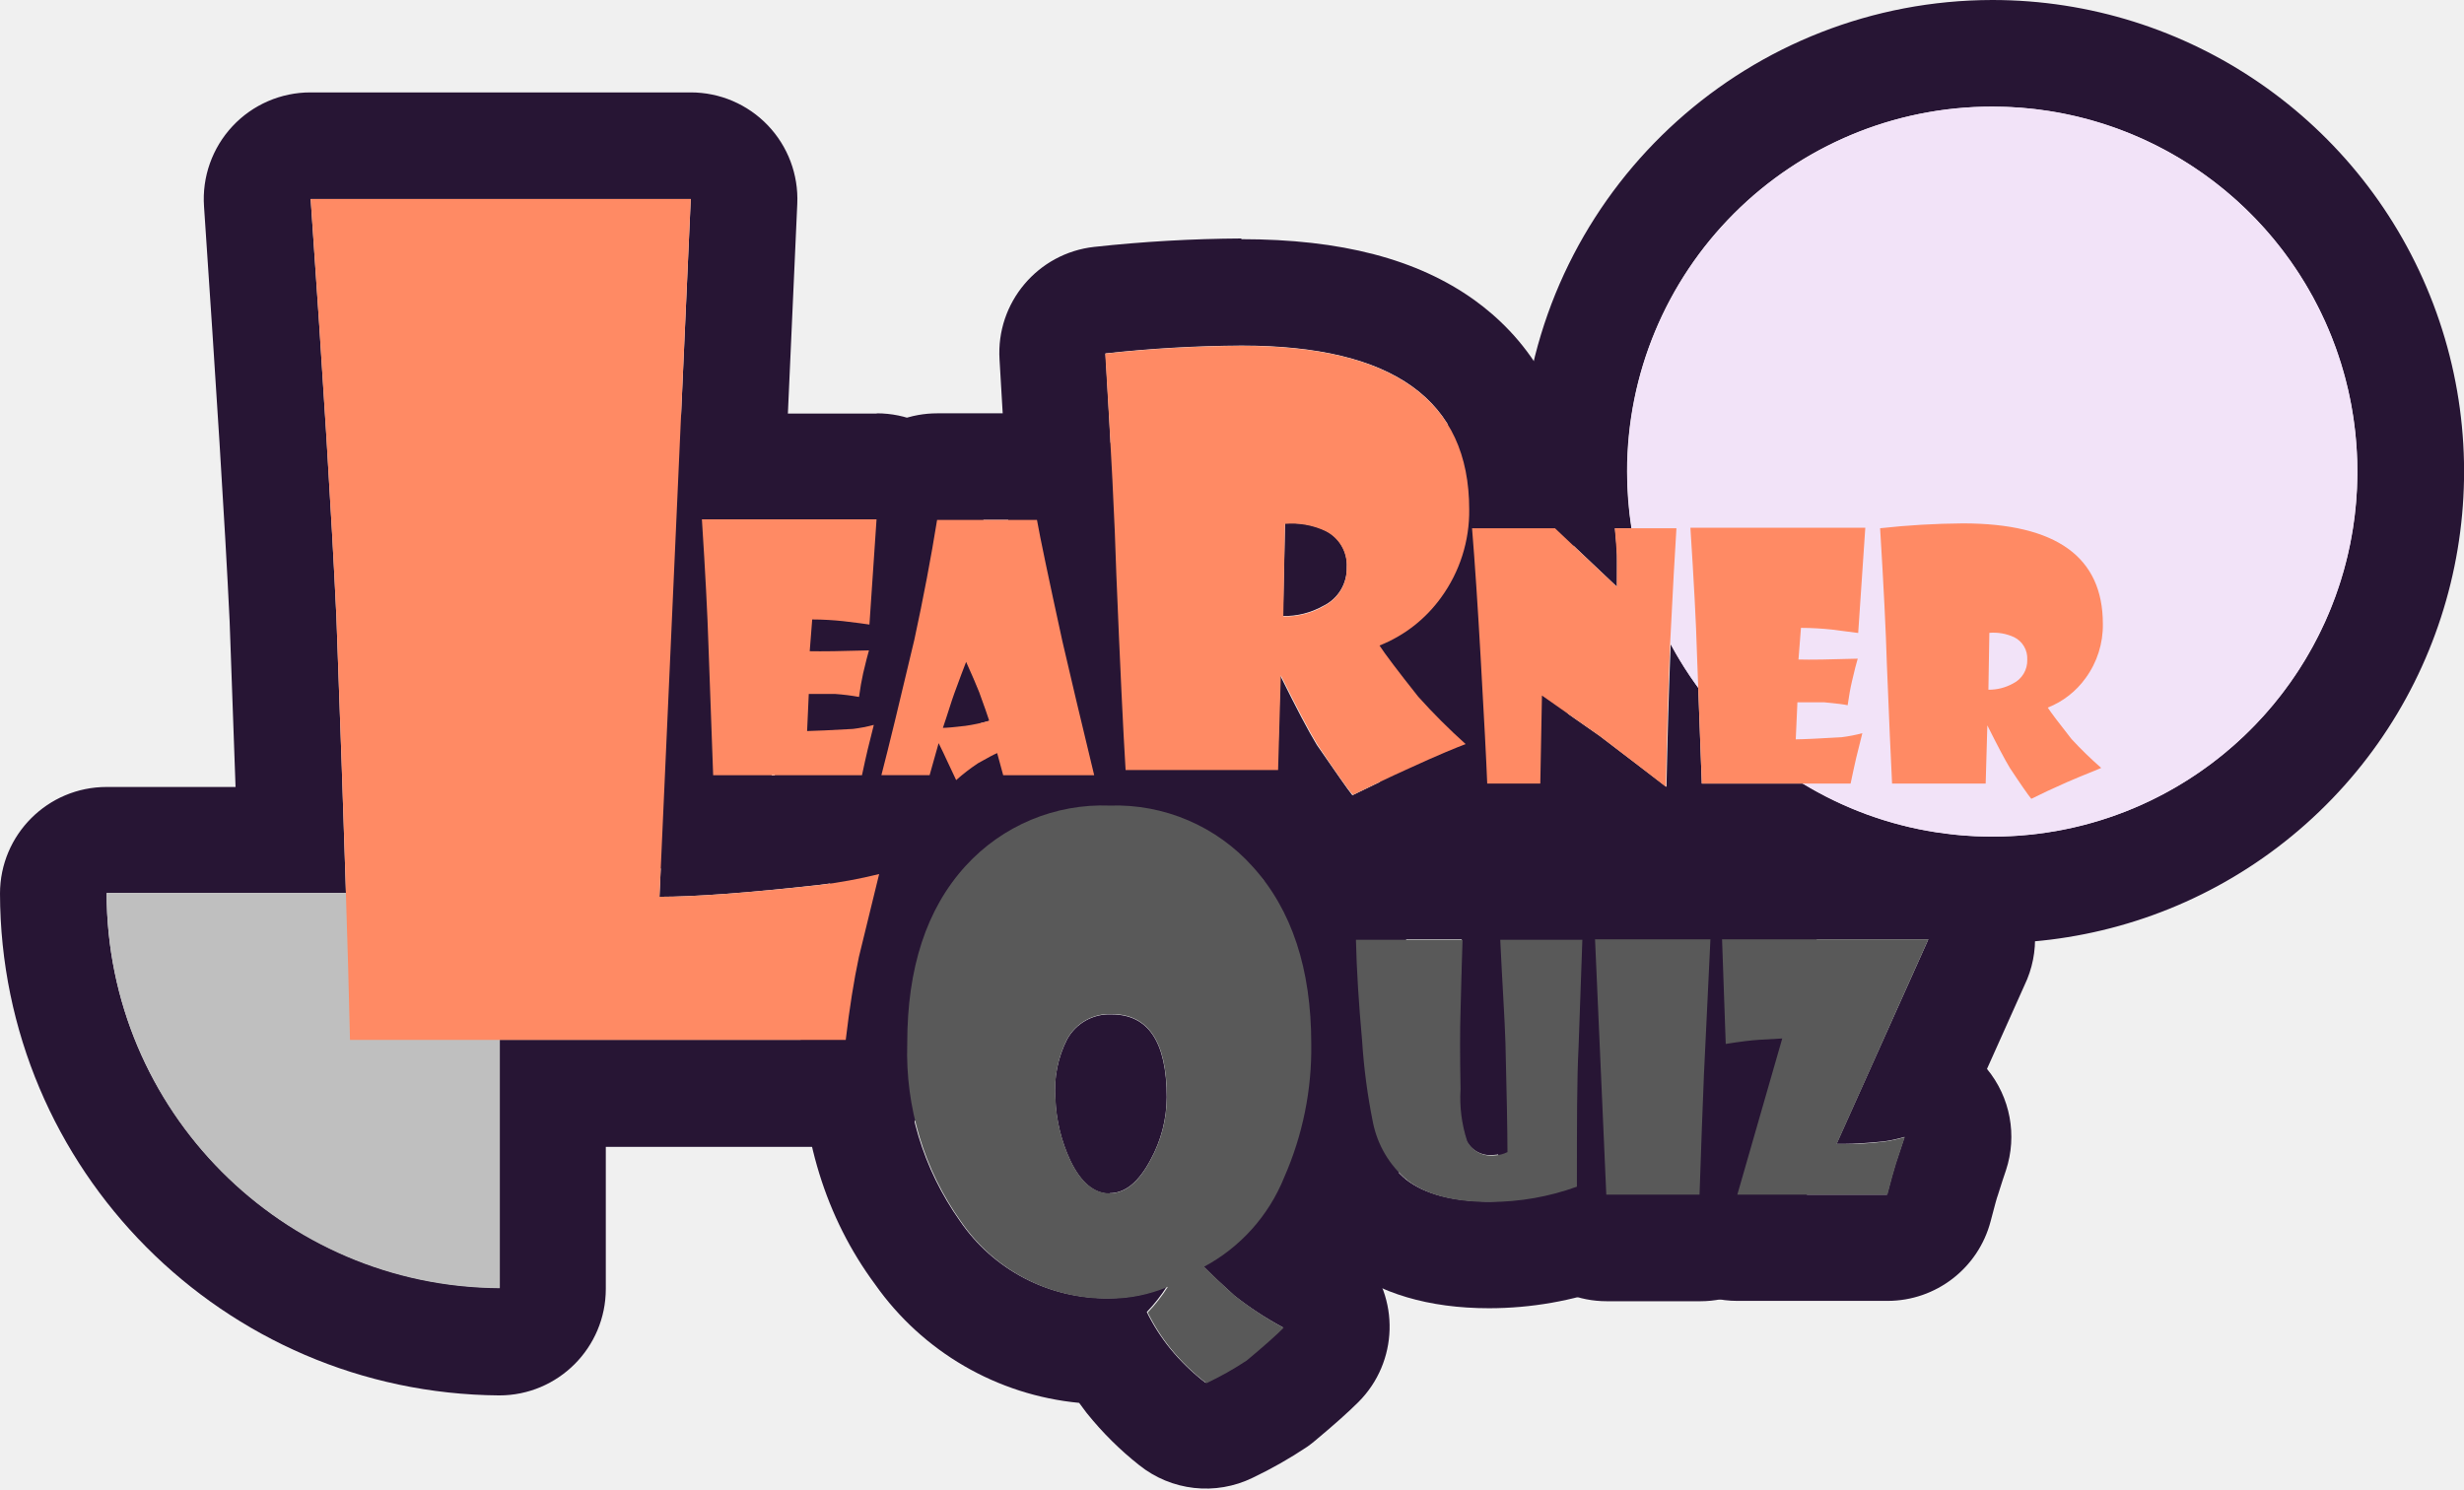
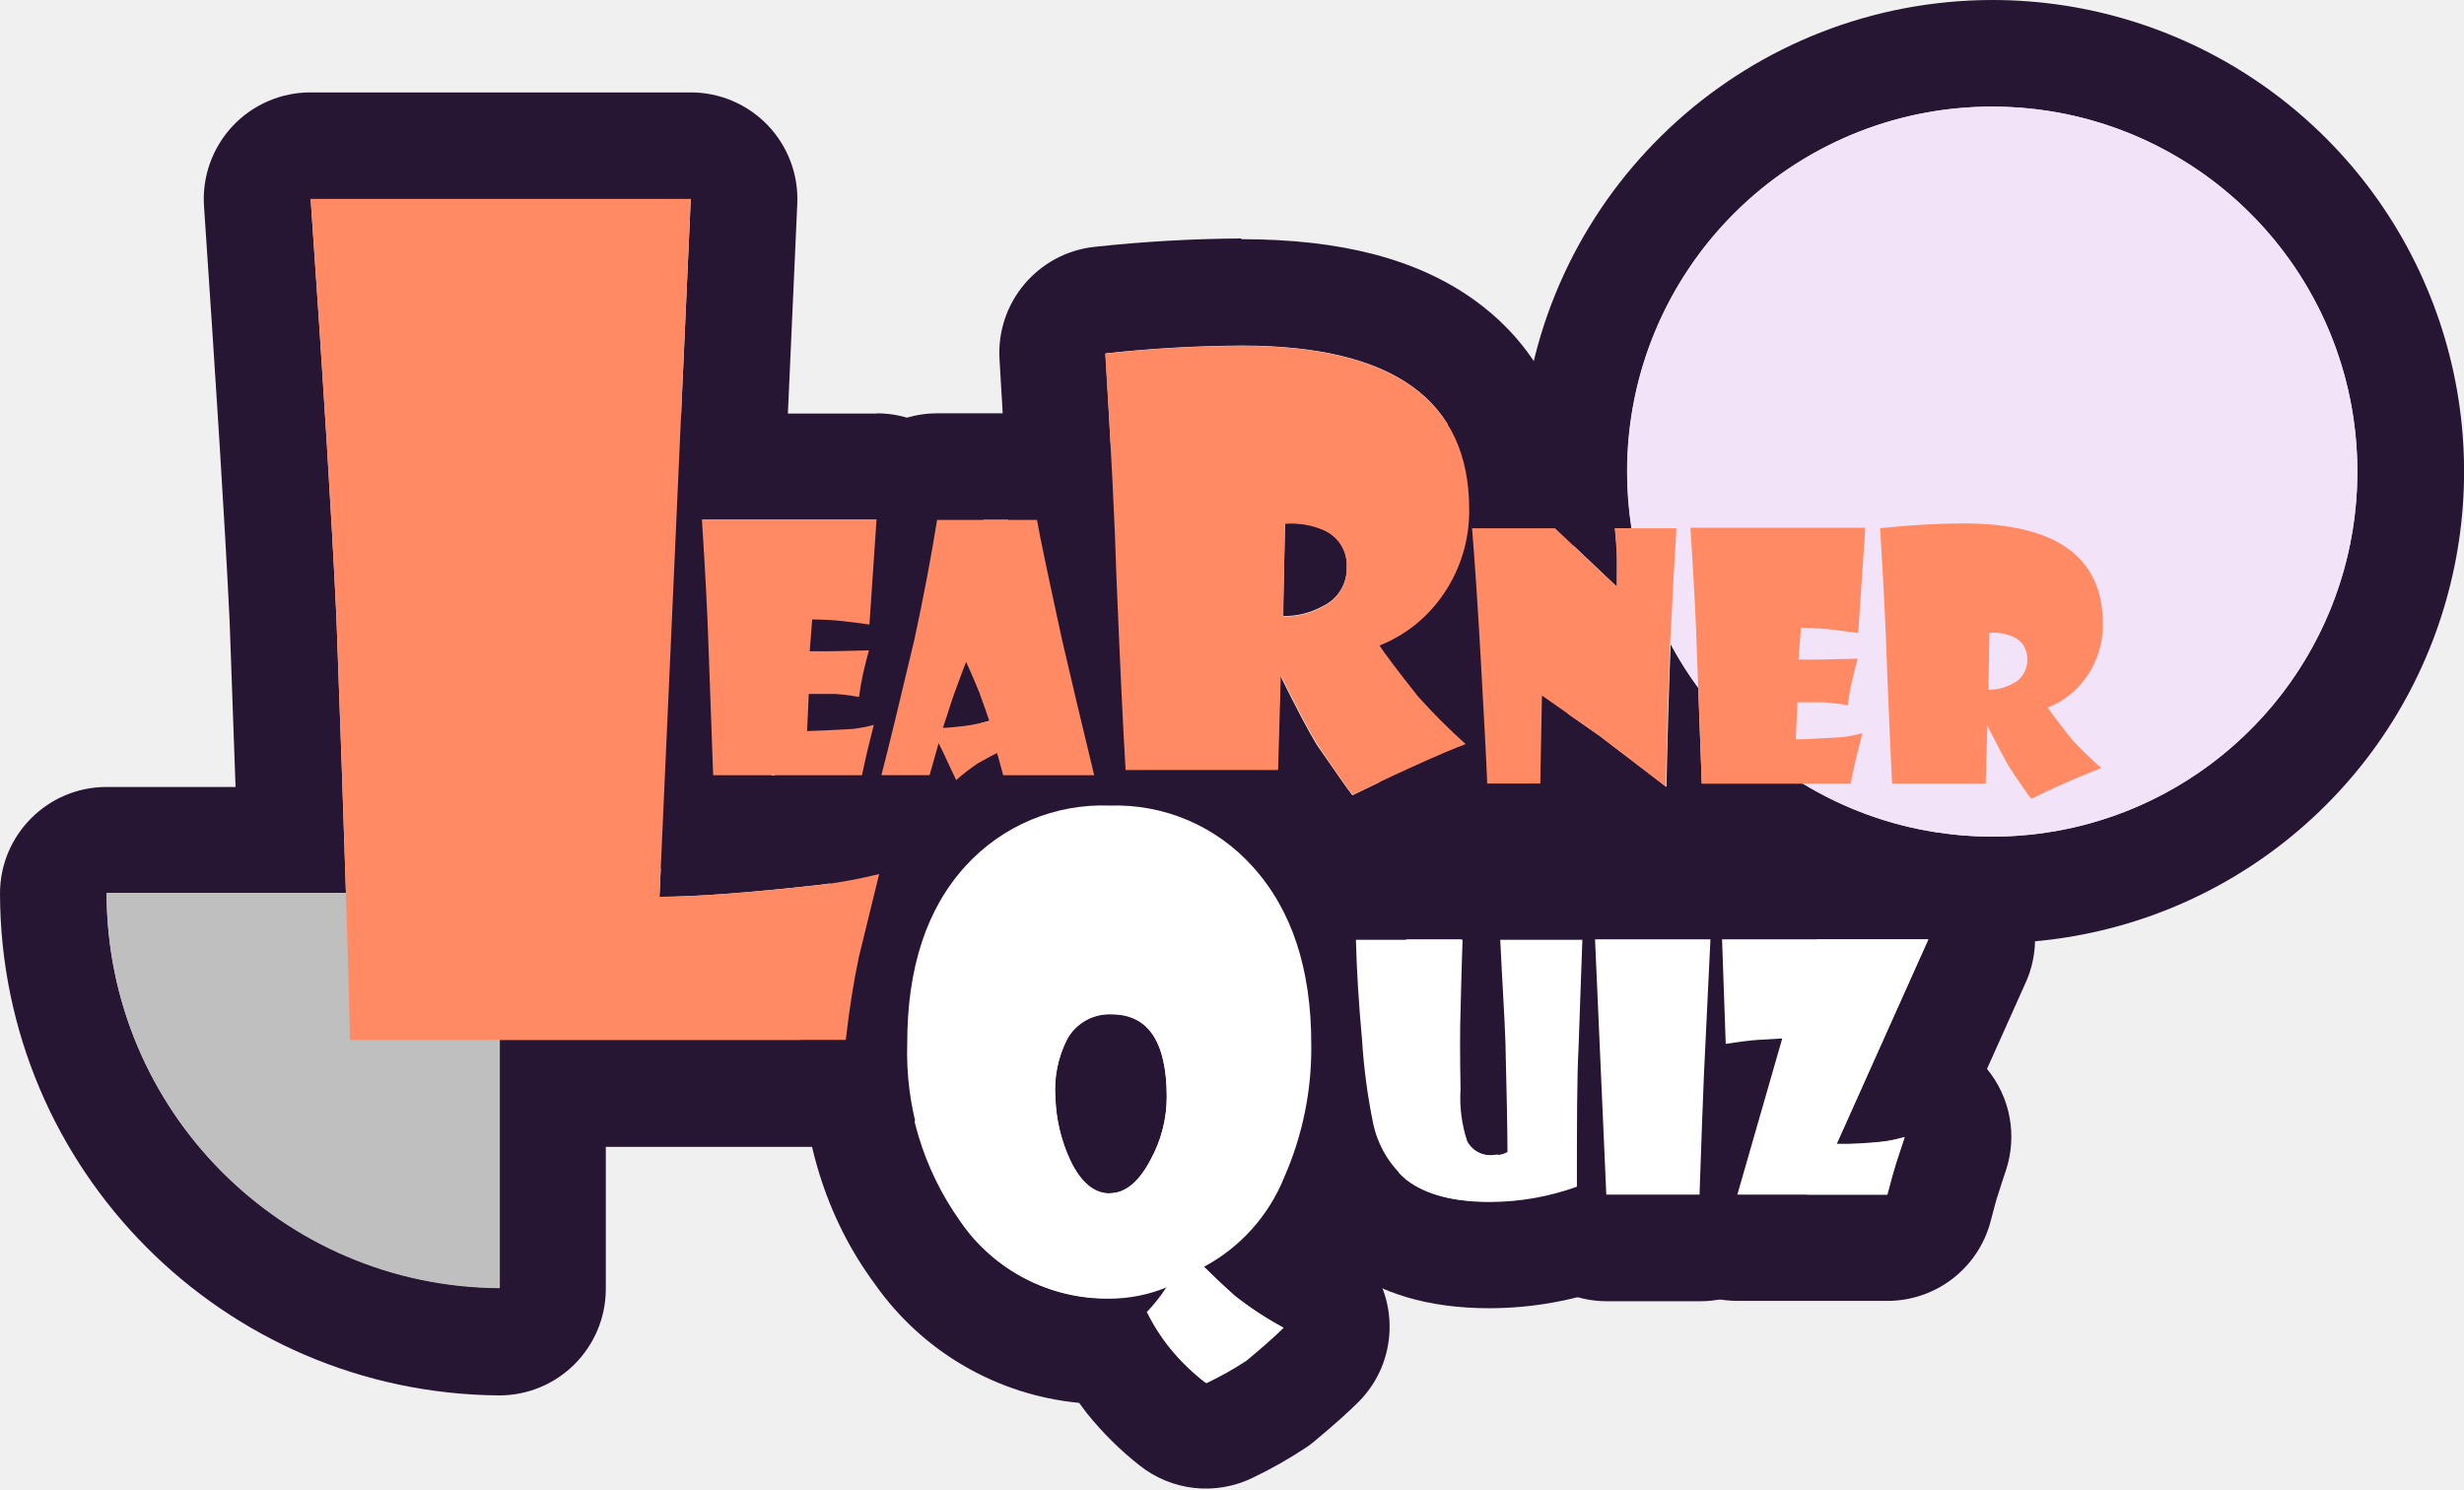
<svg xmlns="http://www.w3.org/2000/svg" viewBox="0 0 207.96 125.73">
  <path d="M168.15 9a30.81 30.81 0 11-16 57.14h-8.52l-.3-8.08a31.79 31.79 0 01-2.33-3.71v.13q-.21 5.19-.35 11.94L135 62.11c-1.09-.75-2.71-1.89-4.86-3.4l-.14 7.43h-4.51q-.12-2.85-.52-10.75-.36-6.39-.72-10.8h7l5.22 4.94v-2.67c0-.67-.09-1.32-.17-2.27h1.39a31.36 31.36 0 01-.37-4.78A30.8 30.8 0 01168.15 9m0-9a39.87 39.87 0 00-39.59 35.59h-4.28a9 9 0 00-9 9.74c.24 2.84.47 6.39.7 10.56.26 5.15.44 8.73.51 10.61a9 9 0 009 8.64H130a9 9 0 005.11-1.58 9 9 0 005.49 1.86 9.12 9.12 0 002.32-.3h6.85A39.81 39.81 0 10168.15 0zM58.3 16.8l-2.64 58.9q4.48 0 13.46-1a42.25 42.25 0 005.08-.93c-.31 1.24-.88 3.56-1.71 7q-.64 3-1.11 7h-29.2v20.93A33.36 33.36 0 019 75.38h20.2q-.3-9.51-.81-23.35-.6-12.76-2.17-35.23H58.3m0-9H26.22a9 9 0 00-9 9.63c1 14.83 1.76 26.6 2.16 35 .18 5.07.35 9.74.5 14H9a9 9 0 00-9 9 42.46 42.46 0 0042.13 42.36 9 9 0 009-9V96.81h20.2a9 9 0 008.94-8c.27-2.33.59-4.36 1-6q1.13-4.64 1.6-6.53a9 9 0 00-8.44-11.45h-.66a9.12 9.12 0 00-1.75.26 32.29 32.29 0 01-3.8.7h-.07c-1.07.12-2.08.22-3.05.31l2.19-48.9a9 9 0 00-9-9.4zm0 18z" fill="#271534" />
  <path d="M104.78 29.17Q124 29.17 124 43a12.39 12.39 0 01-2.36 7.46 11.73 11.73 0 01-5.21 4.07c.44.68 1.53 2.13 3.27 4.32a52.22 52.22 0 004 4c-.72.26-2.3.91-4.74 2-1.71.77-3.31 1.54-4.82 2.28-.45-.55-1.43-2-3-4.25-.71-1.16-1.73-3.11-3.09-5.85l-.23 8H95q-.26-5-.71-16.44-.29-6.82-.99-18.76a110.88 110.88 0 0111.48-.66m3.5 22.83a6.69 6.69 0 003.39-.85 3.52 3.52 0 002-3.27 3.23 3.23 0 00-1.83-3.11 6.39 6.39 0 00-2.91-.6h-.47l-.18 7.83m-3.5-31.87a120.64 120.64 0 00-12.42.71 9 9 0 00-8 9.5c.48 7.84.79 14 .92 18.41v.09c.31 7.77.54 13.18.71 16.53A9 9 0 0095 74h13.38a9 9 0 009.8 1.18c1.39-.69 2.89-1.4 4.48-2.13 3.09-1.33 4-1.66 4.15-1.73a9 9 0 003-15.07l-.72-.67A21.26 21.26 0 00133 43c0-9.52-4.66-14.86-8.56-17.67-4.82-3.46-11.26-5.14-19.68-5.14z" fill="#271534" />
  <path d="M93.66 68a15.51 15.51 0 0112 5.13q4.92 5.43 4.93 14.94a27 27 0 01-2.28 11.26 14.87 14.87 0 01-6.77 7.56c.62.62 1.5 1.45 2.63 2.47a28 28 0 004.09 2.68c-.62.63-1.66 1.55-3.11 2.76a26.94 26.94 0 01-3.41 1.92 18.2 18.2 0 01-3-2.91 16.3 16.3 0 01-1.95-3.06 13.81 13.81 0 001.7-2.17 12.56 12.56 0 01-4.91 1 14.93 14.93 0 01-12.57-6.53 24.59 24.59 0 01-4.52-15q0-9.57 4.93-15A15.65 15.65 0 0193.66 68m0 32.72q1.95 0 3.44-2.81a11.06 11.06 0 001.37-5.28c0-4.69-1.56-7-4.66-7a4.07 4.07 0 00-3.74 2.09 9.36 9.36 0 00-1 5A13.54 13.54 0 0090.35 98c.89 1.84 2 2.76 3.31 2.76m0-41.72a24.71 24.71 0 00-18.82 8c-4.82 5.3-7.27 12.38-7.27 21 0 7.88 2.11 14.73 6.29 20.38a23.82 23.82 0 0017.22 10l.61.82.08.1a27.58 27.58 0 004.37 4.33 9 9 0 009.59 1.07 36.69 36.69 0 004.59-2.61c.22-.16.44-.32.65-.5 1.69-1.41 2.86-2.46 3.69-3.29A9 9 0 00115 106a31.51 31.51 0 001.56-3 36.11 36.11 0 003.07-15c0-8.61-2.45-15.67-7.27-21a24.52 24.52 0 00-18.7-8zm-4.28 32.45z" fill="#271534" />
  <path d="M74 43.89l-.6 8.88c-.35-.06-1.09-.15-2.24-.29-.79-.08-1.65-.13-2.59-.14L68.34 55h1c1 0 2.36 0 4-.08-.1.34-.27 1-.49 1.93-.13.57-.25 1.23-.35 2a18.35 18.35 0 00-2-.25h-2.24l-.14 3.13q1 0 3.87-.18a12.91 12.91 0 001.76-.34c-.08.29-.25 1-.52 2.09-.14.57-.29 1.29-.48 2.16H60.19l-.4-11c-.08-2.52-.26-6-.55-10.55H74m0-9H59.24a9 9 0 00-9 9.58c.28 4.38.46 7.83.53 10.24v.06l.41 11a9 9 0 009 8.67h12.57a9 9 0 008.8-7.11l.43-2c.25-1 .41-1.64.48-1.91a9 9 0 00-.46-5.86v-.07a9.12 9.12 0 00.31-3.66v-.47l.69-8.65v-.84a9 9 0 00-9-9z" fill="#271534" />
  <path d="M87.52 43.89q.39 2.2 2.15 10.26 1 4.2 2.68 11.29h-7.68l-.51-1.87c-.22.09-.76.37-1.62.86a16.2 16.2 0 00-1.84 1.42l-.8-1.7c-.15-.34-.38-.81-.68-1.42l-.76 2.71h-4.07Q75.29 62 77.17 54q1.15-5.34 1.92-10.12h8.43m-7.88 17.56c.28 0 .91 0 1.91-.17a14.53 14.53 0 002-.43c-.16-.5-.44-1.3-.85-2.42-.24-.61-.61-1.46-1.1-2.55-.22.54-.56 1.43-1 2.67-.26.71-.56 1.68-.9 2.9m7.88-26.55h-8.49a9 9 0 00-8.88 7.57c-.49 3-1.1 6.21-1.82 9.56-1.23 5.19-2.14 8.94-2.71 11.16a9 9 0 008.71 11.26H78c.27.08.55.16.83.22a9.58 9.58 0 001.84.19 8.75 8.75 0 002.88-.48 8 8 0 001.09.07h7.68a9 9 0 008.75-11.11c-1.12-4.62-2-8.37-2.65-11.15-1.41-6.48-1.9-8.94-2.07-9.87a9 9 0 00-8.86-7.42zM133.47 79.29l-.32 9.08c-.1 2.59-.14 6.51-.14 11.76a21.57 21.57 0 01-7.33 1.29q-4.61 0-7-1.84a8.56 8.56 0 01-2.88-4.85 51.13 51.13 0 01-.92-6.93c-.28-3.11-.46-5.94-.52-8.51h9c0 1.24-.1 3.25-.17 6v6.6a11.72 11.72 0 00.56 4.4 2.29 2.29 0 002.3 1.2 2.63 2.63 0 001.1-.28q0-2.9-.17-9.19c-.1-2.1-.27-5-.52-8.77h6.93m0-9h-6.93a9.16 9.16 0 00-1.57.14 9 9 0 00-1.56-.14h-9a9 9 0 00-9 9.23c.07 2.74.26 5.8.55 9.08a55.09 55.09 0 001.21 8.44 17.25 17.25 0 006.12 9.74c3.2 2.45 7.39 3.69 12.47 3.69a30.53 30.53 0 0010.37-1.82 9 9 0 006-8.47c0-5.11 0-9 .13-11.44l.31-8.85a5 5 0 000-.55 9 9 0 00-9-9zm0 18z" fill="#271534" />
  <path d="M144.36 79.29l-.55 11.47c-.1 2.47-.23 5.83-.37 10.08h-7.87l-.95-21.55h9.74m0-9h-9.74a9 9 0 00-9 9.4l1 21.55a9 9 0 009 8.6h7.87a9 9 0 009-8.7c.14-4.33.26-7.59.36-10l.48-11.14v-.66a9 9 0 00-9-9zm0 18z" fill="#271534" />
  <path d="M162.75 79.29L155 96.56h.66c.82 0 1.94-.07 3.34-.21a11.77 11.77 0 001.74-.38l-.74 2.21c-.19.59-.43 1.48-.74 2.66h-12.63l3.79-13.18-1.93.11c-.69 0-1.64.16-2.84.35l-.31-8.83h17.41m0-9h-17.41a9 9 0 00-9 9.32l.31 8.82a9 9 0 002.48 5.9l-1.15 4a9 9 0 008.65 11.48h12.67a9 9 0 008.71-6.73c.35-1.35.53-2 .61-2.2.31-1 .54-1.68.68-2.09a9 9 0 00-1.6-8.56l3.16-7.05a9 9 0 00-8.11-12.92z" fill="#271534" />
  <circle cx="168.15" cy="39.81" r="30.81" fill="#f2e3f8" />
  <path d="M42.18 75.38H9a33.36 33.36 0 0033.18 33.36z" fill="#bfbfbf" />
  <path d="M55.66 75.7l2.64-58.9H26.22q1.56 22.47 2.17 35.2.91 24.91 1.15 35.78h41.84q.47-4 1.11-7c.83-3.42 1.4-5.74 1.71-7a42.25 42.25 0 01-5.08.93q-8.97.99-13.46.99zM123.7 62.81a52.22 52.22 0 01-4-4c-1.74-2.19-2.83-3.64-3.27-4.32a11.73 11.73 0 005.21-4.07A12.39 12.39 0 00124 43q0-13.81-19.24-13.81a110.88 110.88 0 00-11.48.66q.74 11.94.94 18.69Q94.69 60 95 65h12.87l.23-8c1.36 2.74 2.38 4.69 3.09 5.85 1.52 2.29 2.5 3.7 3 4.25 1.51-.74 3.11-1.51 4.82-2.28 2.39-1.1 3.99-1.75 4.69-2.01zm-12-11.62a6.69 6.69 0 01-3.39.85l.14-7.82a6.71 6.71 0 013.38.59 3.23 3.23 0 011.83 3.11 3.52 3.52 0 01-1.99 3.27z" fill="#ff8a64" />
-   <path d="M93.66 68a15.65 15.65 0 00-12.16 5.09q-4.94 5.41-4.93 15a24.59 24.59 0 004.52 15 14.93 14.93 0 0012.57 6.53 12.56 12.56 0 004.91-1 13.81 13.81 0 01-1.7 2.17 16.3 16.3 0 001.95 3.06 18.2 18.2 0 003 2.91 26.94 26.94 0 003.41-1.92c1.45-1.21 2.49-2.13 3.11-2.76a28 28 0 01-4.09-2.68c-1.13-1-2-1.85-2.63-2.47a14.87 14.87 0 006.77-7.56 27 27 0 002.28-11.26q0-9.49-4.93-14.94A15.51 15.51 0 0093.66 68zm3.44 29.92q-1.48 2.81-3.44 2.81c-1.31 0-2.42-.92-3.31-2.76a13.54 13.54 0 01-1.27-5.28 9.36 9.36 0 011-5 4.07 4.07 0 013.74-2.09c3.1 0 4.66 2.34 4.66 7a11.06 11.06 0 01-1.38 5.32z" fill="#595959" />
+   <path d="M93.66 68a15.65 15.65 0 00-12.16 5.09q-4.94 5.41-4.93 15a24.59 24.59 0 004.52 15 14.93 14.93 0 0012.57 6.53 12.56 12.56 0 004.91-1 13.81 13.81 0 01-1.7 2.17 16.3 16.3 0 001.95 3.06 18.2 18.2 0 003 2.91 26.94 26.94 0 003.41-1.92c1.45-1.21 2.49-2.13 3.11-2.76a28 28 0 01-4.09-2.68c-1.13-1-2-1.85-2.63-2.47a14.87 14.87 0 006.77-7.56 27 27 0 002.28-11.26q0-9.49-4.93-14.94A15.51 15.51 0 0093.66 68zm3.44 29.92q-1.48 2.81-3.44 2.81c-1.31 0-2.42-.92-3.31-2.76a13.54 13.54 0 01-1.27-5.28 9.36 9.36 0 011-5 4.07 4.07 0 013.74-2.09c3.1 0 4.66 2.34 4.66 7a11.06 11.06 0 01-1.38 5.32z" fill="#fff" />
  <path d="M60.19 65.44h12.56c.19-.87.34-1.59.48-2.16.27-1.1.44-1.8.52-2.09a12.91 12.91 0 01-1.76.34q-2.82.16-3.87.18l.14-3.13h2.24a18.35 18.35 0 012 .25c.1-.75.22-1.41.35-2 .22-.94.39-1.59.49-1.93-2.33.07-4 .09-5 .07l.21-2.68c.94 0 1.8.06 2.59.14 1.15.14 1.89.23 2.24.29l.6-8.88H59.24c.29 4.52.47 8 .55 10.55zM79.22 62.73c.3.61.53 1.08.68 1.42l.8 1.7a16.2 16.2 0 011.84-1.42c.86-.49 1.4-.77 1.62-.86l.51 1.87h7.68q-1.71-7.08-2.68-11.29-1.76-8.05-2.15-10.26h-8.43q-.77 4.79-1.92 10.11-1.89 8-2.78 11.43h4.07zm1.32-4.19c.45-1.24.79-2.13 1-2.67.49 1.09.86 1.94 1.1 2.55.41 1.12.69 1.92.85 2.42a14.53 14.53 0 01-2 .43c-1 .12-1.63.17-1.91.17.42-1.22.7-2.19.96-2.9zM125.52 66.14H130l.14-7.43 4.86 3.41c2.5 1.9 4.37 3.34 5.6 4.3q.13-6.75.35-11.94.35-7 .54-9.89h-5.2c.08.95.14 1.7.17 2.27s0 1.54 0 2.67l-5.22-4.94h-7q.36 4.41.72 10.8.45 7.9.56 10.75zM143.63 66.14h12.56c.18-.87.34-1.59.47-2.16.27-1.1.45-1.8.52-2.09a12.85 12.85 0 01-1.75.34q-2.82.17-3.87.18l.14-3.13h2.24c1.08.1 1.76.19 2 .25.11-.75.22-1.41.36-2 .22-.94.38-1.59.49-1.93-2.33.07-4 .1-5 .07L152 53c.94 0 1.8.06 2.58.14l2.25.29.6-8.88h-14.76c.29 4.52.48 8 .55 10.55zM174.83 62.38c-1.06-1.35-1.73-2.23-2-2.65a7.17 7.17 0 003.2-2.5 7.54 7.54 0 001.45-4.57q0-8.47-11.8-8.48a68 68 0 00-7 .41c.3 4.88.49 8.71.57 11.46.19 4.69.33 8 .44 10.09h7.9l.14-4.91c.84 1.68 1.47 2.88 1.9 3.59.93 1.41 1.54 2.28 1.81 2.61.92-.46 1.91-.92 3-1.4 1.49-.65 2.46-1 2.9-1.21a32.34 32.34 0 01-2.51-2.44zm-4.94-4.68a4.18 4.18 0 01-2.07.52l.08-4.8a4.16 4.16 0 012.08.36 2 2 0 011.12 1.91 2.16 2.16 0 01-1.21 2.01z" fill="#ff8a64" />
-   <path d="M127.06 88.06q.16 6.3.17 9.19a2.63 2.63 0 01-1.1.28 2.29 2.29 0 01-2.3-1.2 11.72 11.72 0 01-.56-4.4q-.08-4.28 0-6.6c.07-2.79.12-4.8.17-6h-9c.06 2.57.24 5.4.52 8.51a51.13 51.13 0 00.92 6.93 8.56 8.56 0 002.88 4.85q2.4 1.85 7 1.84a21.57 21.57 0 007.33-1.29c0-5.25 0-9.17.14-11.76l.32-9.08h-6.93c.17 3.67.38 6.67.44 8.73zM135.57 100.84h7.87c.14-4.25.27-7.61.37-10.08l.55-11.47h-9.74zM145.34 79.29l.31 8.83c1.2-.19 2.15-.31 2.84-.35l1.93-.11-3.79 13.18h12.67c.31-1.18.55-2.07.74-2.66l.72-2.19a11.77 11.77 0 01-1.74.38 25.48 25.48 0 01-4 .19l7.73-17.27z" fill="#595959" />
+   <path d="M127.06 88.06q.16 6.3.17 9.19a2.63 2.63 0 01-1.1.28 2.29 2.29 0 01-2.3-1.2 11.72 11.72 0 01-.56-4.4q-.08-4.28 0-6.6c.07-2.79.12-4.8.17-6h-9c.06 2.57.24 5.4.52 8.51a51.13 51.13 0 00.92 6.93 8.56 8.56 0 002.88 4.85q2.4 1.85 7 1.84a21.57 21.57 0 007.33-1.29c0-5.25 0-9.17.14-11.76l.32-9.08h-6.93c.17 3.67.38 6.67.44 8.73zM135.57 100.84h7.87c.14-4.25.27-7.61.37-10.08l.55-11.47h-9.74zM145.34 79.29l.31 8.83c1.2-.19 2.15-.31 2.84-.35l1.93-.11-3.79 13.18h12.67c.31-1.18.55-2.07.74-2.66l.72-2.19a11.77 11.77 0 01-1.74.38 25.48 25.48 0 01-4 .19l7.73-17.27z" fill="#fff" />
</svg>
